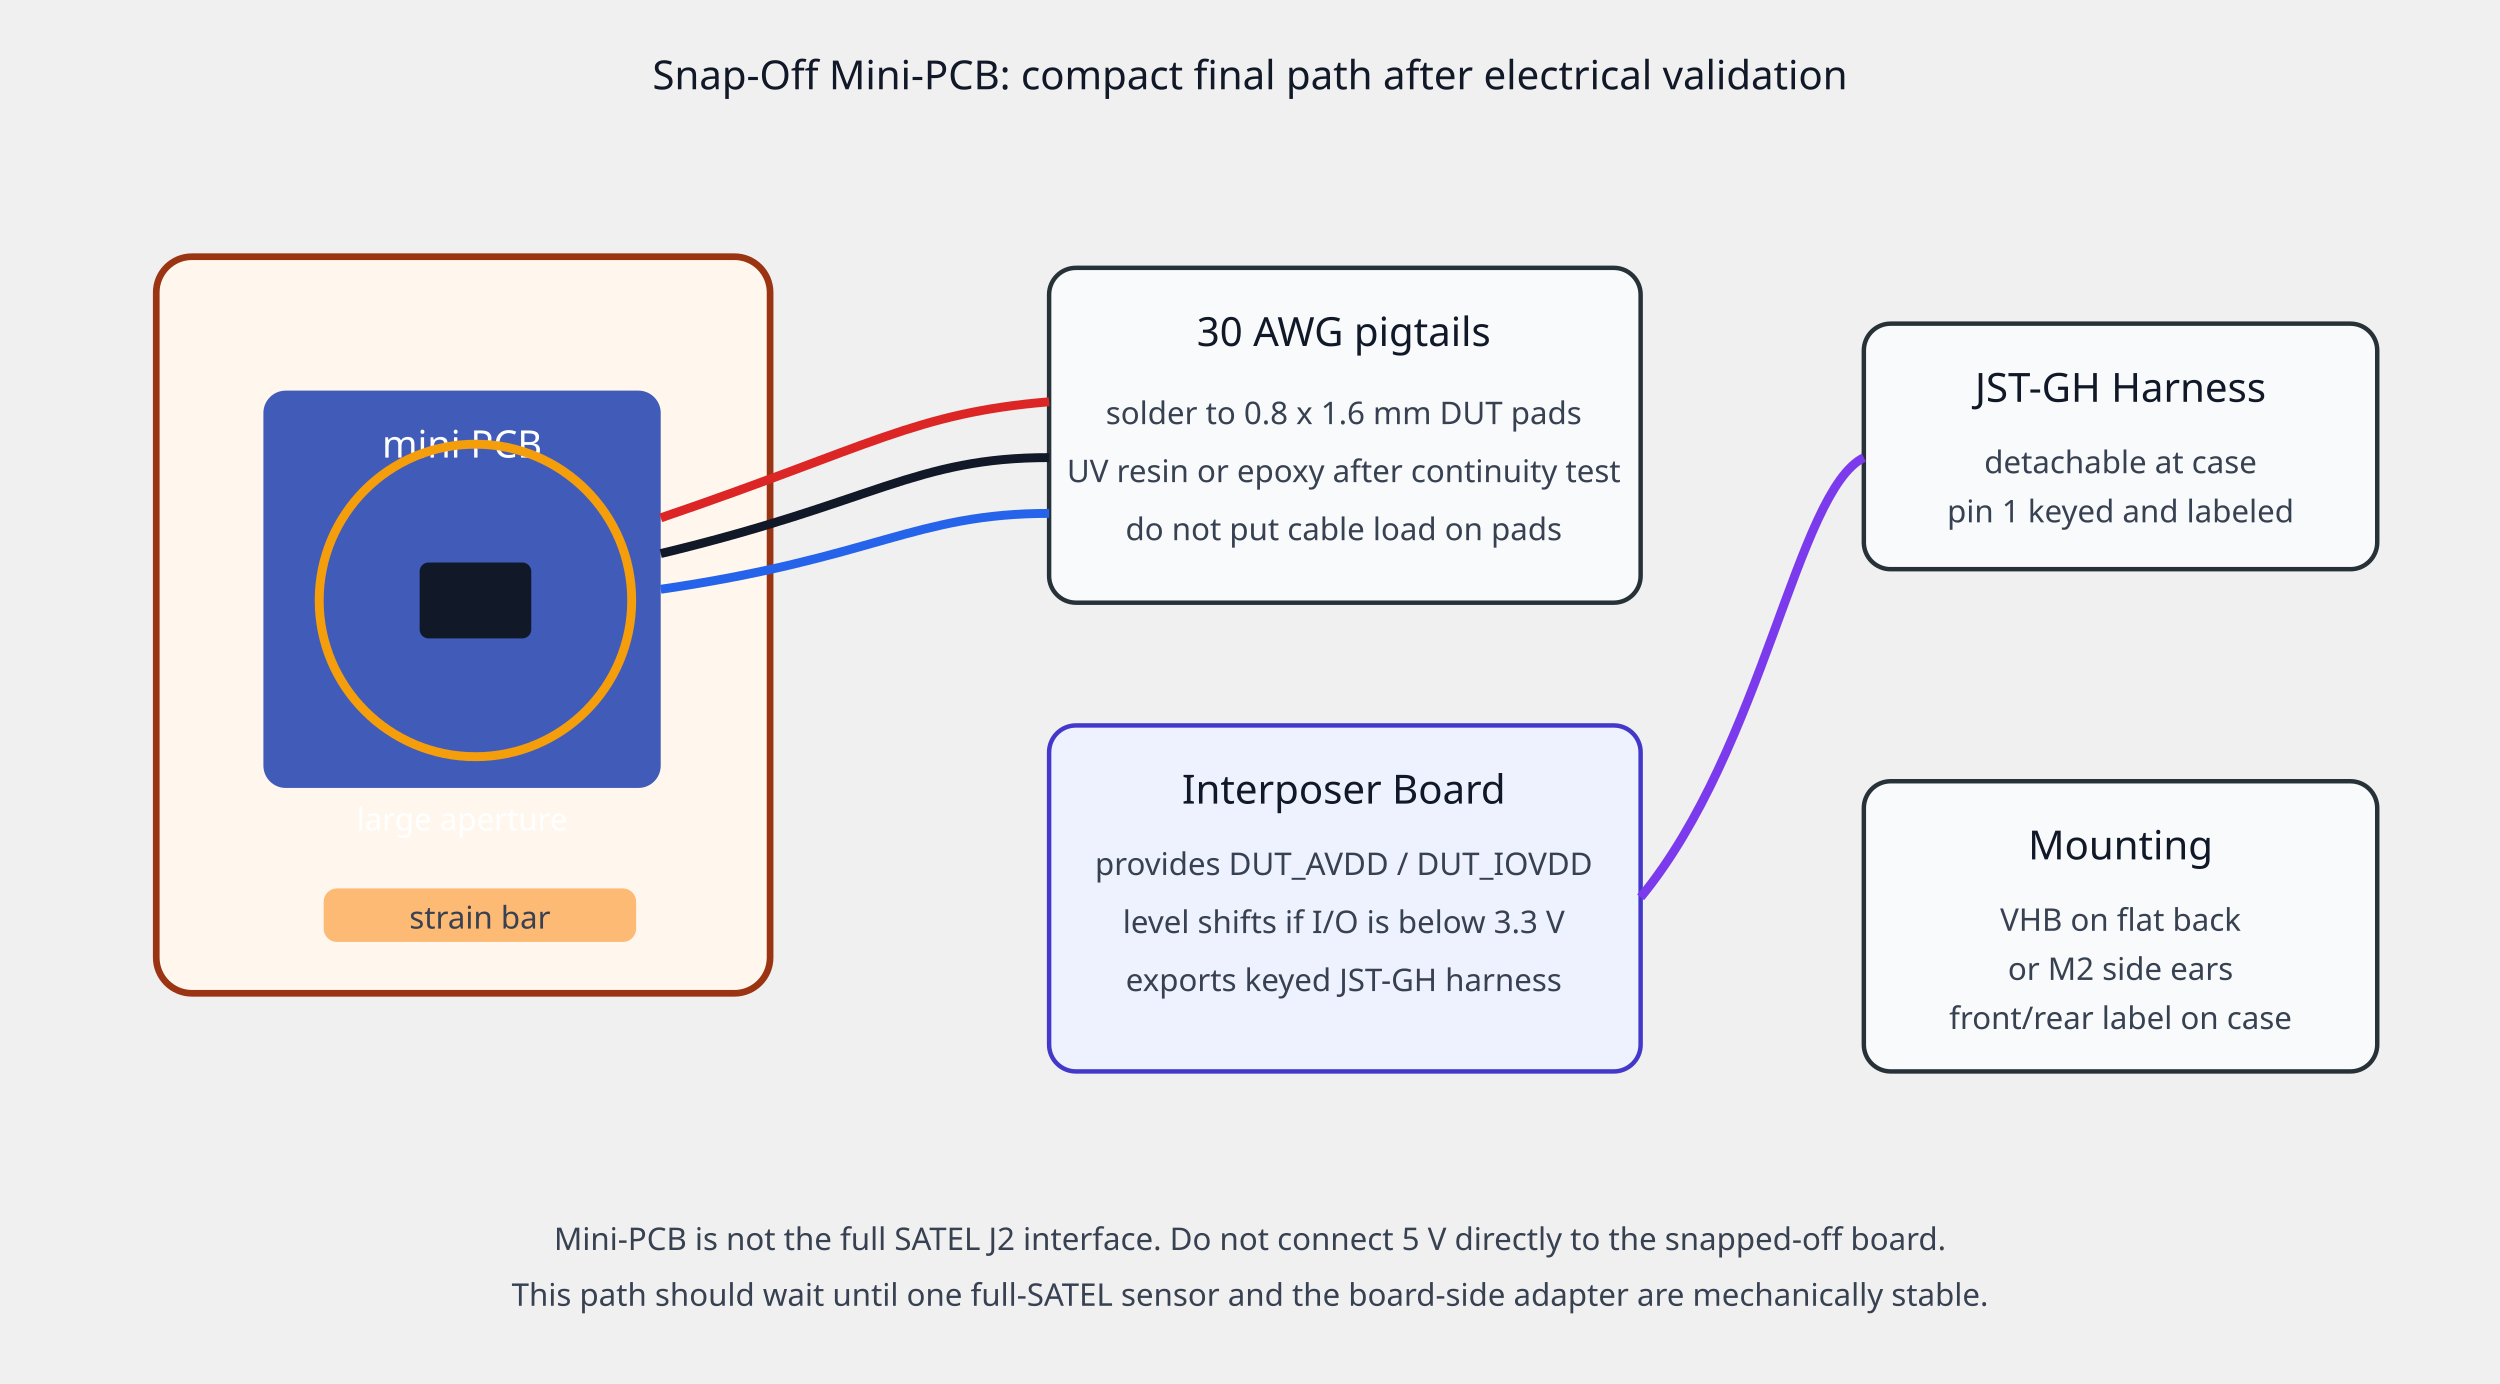
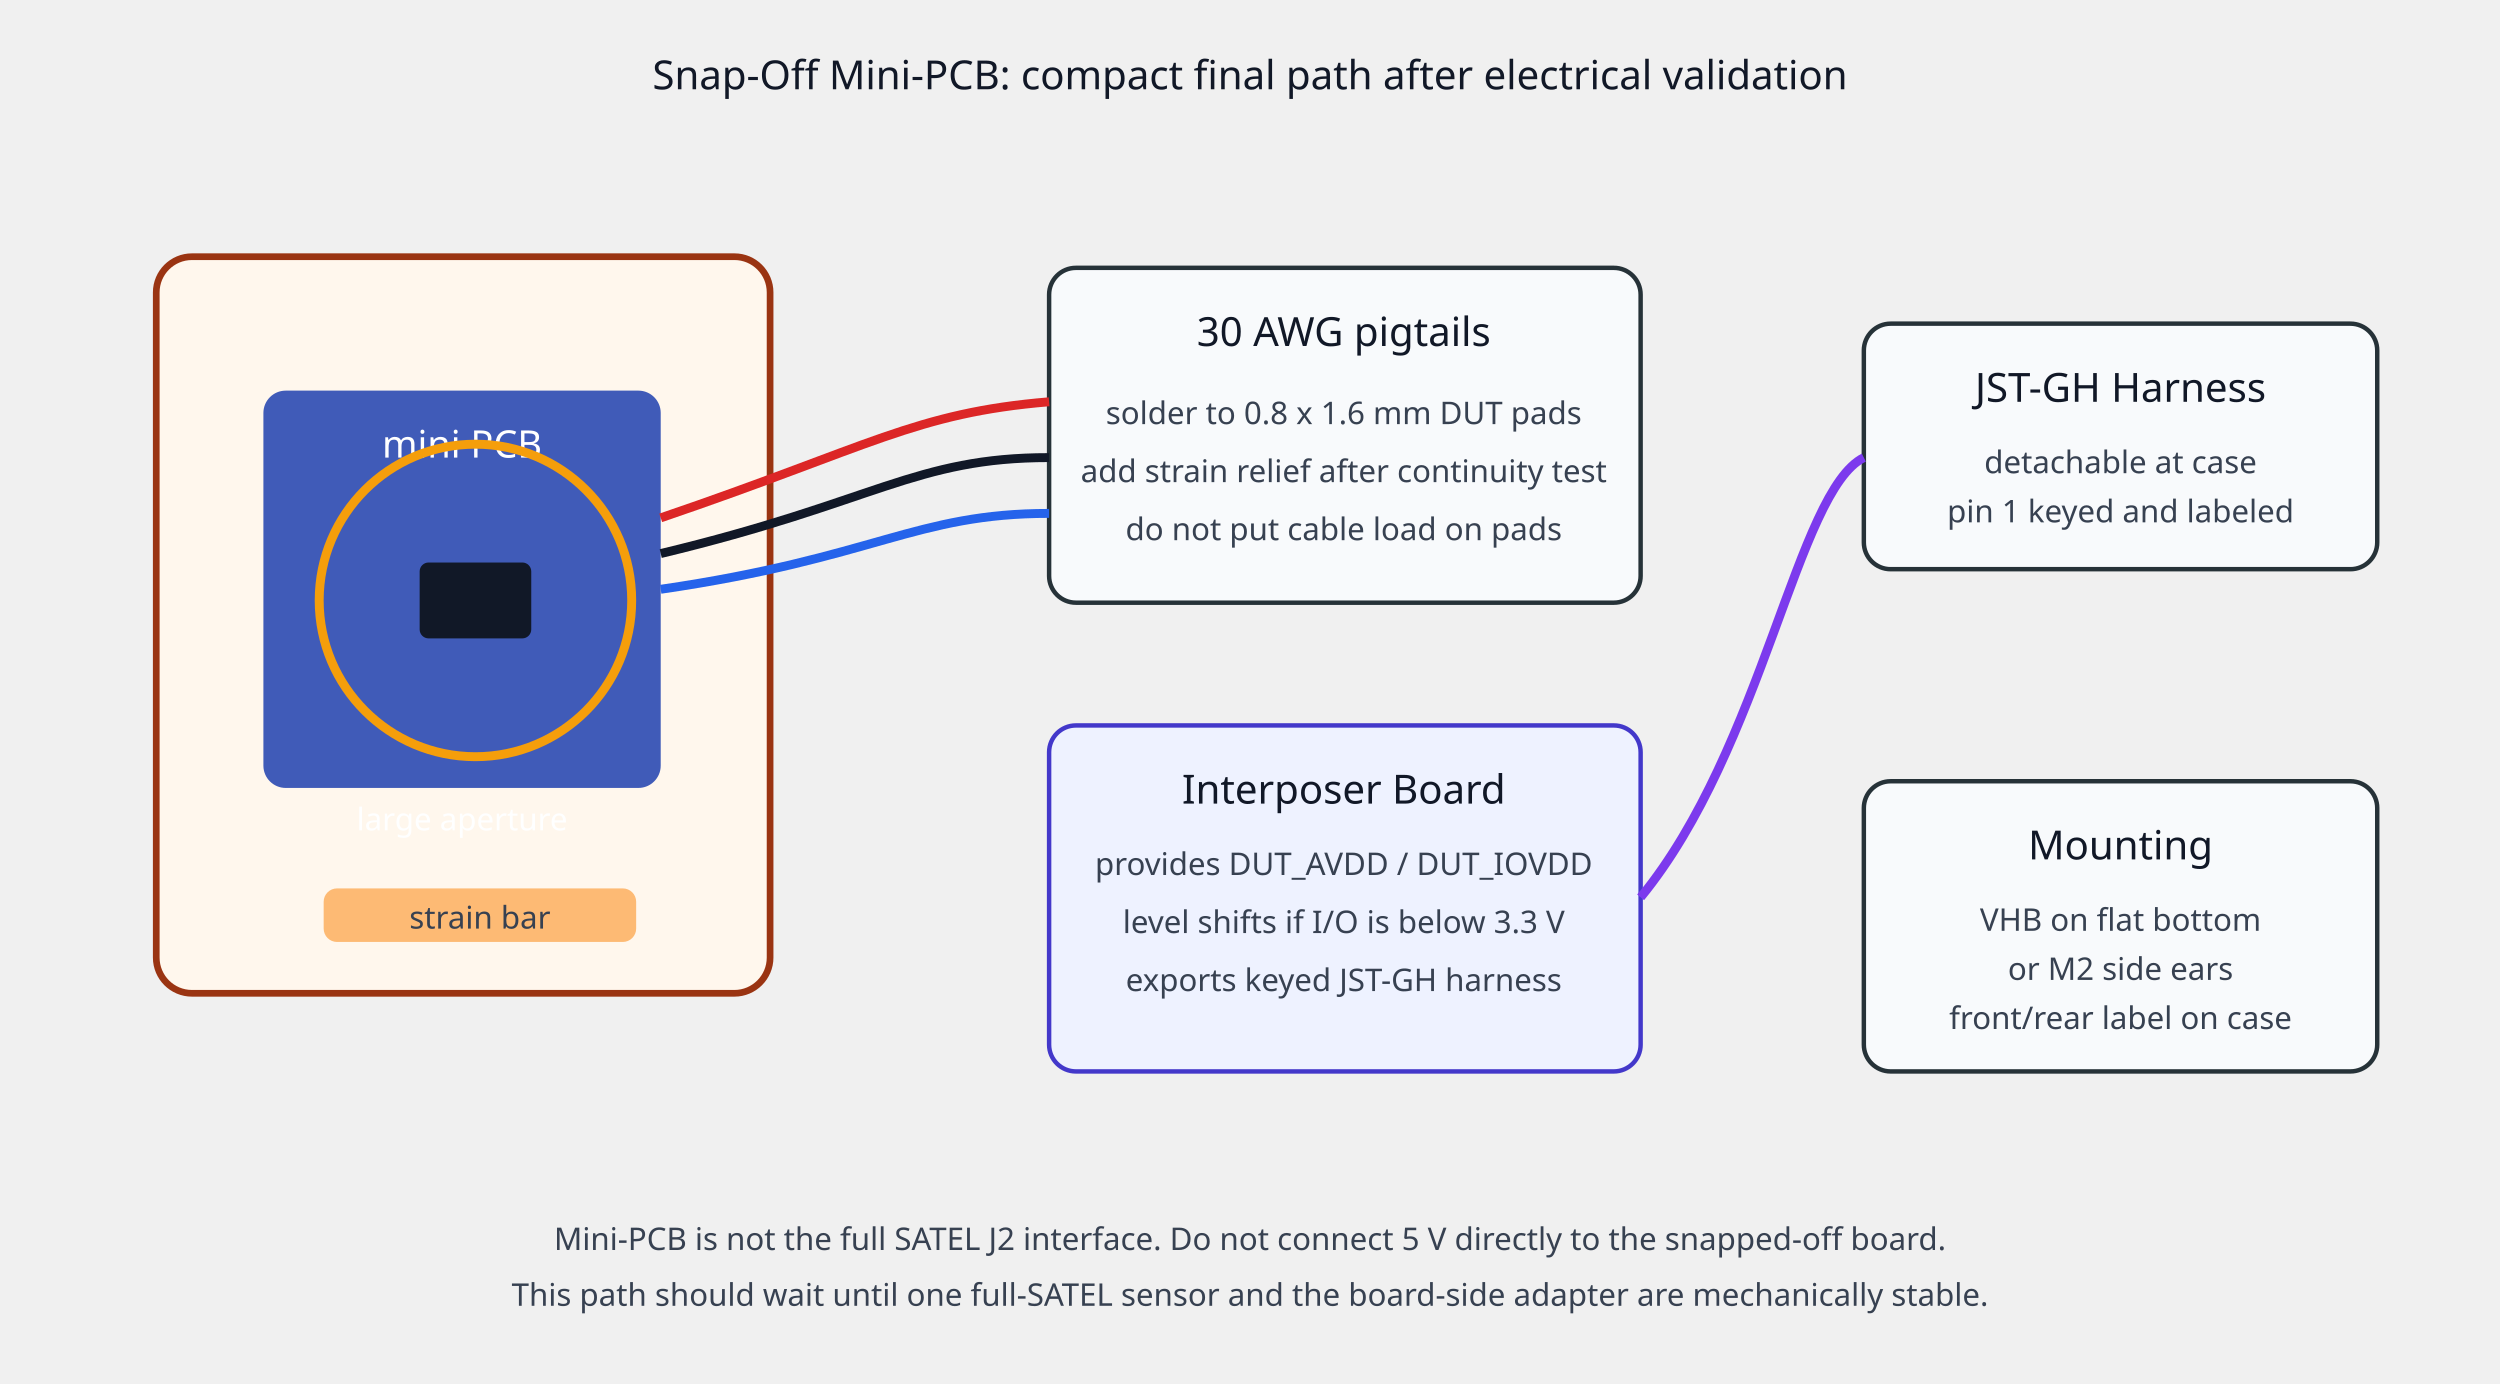
<svg xmlns="http://www.w3.org/2000/svg" width="1120" height="620" viewBox="0 0 1120 620" role="img" aria-labelledby="title desc">
  <defs>
    <style>
      .label { font: 18px sans-serif; fill: #111827; }
      .small { font: 14px sans-serif; fill: #374151; }
      .outline { fill: #f8fafc; stroke: #263238; stroke-width: 2; }
      .case { fill: #fff7ed; stroke: #9a3412; stroke-width: 3; }
      .board { fill: #1e40af; opacity: 0.85; }
      .wire { stroke-width: 4; fill: none; }
    </style>
  </defs>
  <text x="560" y="40" text-anchor="middle" class="label">Snap-Off Mini-PCB: compact final path after electrical validation</text>
  <rect x="70" y="115" width="275" height="330" rx="16" class="case" />
  <rect x="118" y="175" width="178" height="178" rx="10" class="board" />
  <text x="207" y="205" text-anchor="middle" fill="#ffffff" font-family="sans-serif" font-size="17">mini PCB</text>
  <rect x="188" y="252" width="50" height="34" rx="4" fill="#111827" />
  <circle cx="213" cy="269" r="70" fill="none" stroke="#f59e0b" stroke-width="4" />
  <text x="207" y="372" text-anchor="middle" fill="#ffffff" font-family="sans-serif" font-size="14">large aperture</text>
  <rect x="145" y="398" width="140" height="24" rx="6" fill="#fdba74" />
  <text x="215" y="416" text-anchor="middle" class="small">strain bar</text>
  <rect x="470" y="120" width="265" height="150" rx="12" class="outline" />
  <text x="602" y="155" text-anchor="middle" class="label">30 AWG pigtails</text>
  <path d="M296 232 C390 200 410 185 470 180" class="wire" stroke="#dc2626" />
  <path d="M296 248 C392 225 410 205 470 205" class="wire" stroke="#111827" />
  <path d="M296 264 C392 250 410 230 470 230" class="wire" stroke="#2563eb" />
  <text x="602" y="190" text-anchor="middle" class="small">solder to 0.8 x 1.6 mm DUT pads</text>
-   <text x="602" y="216" text-anchor="middle" class="small">UV resin or epoxy after continuity test</text>
+   <text x="602" y="216" text-anchor="middle" class="small">add strain relief after continuity test</text>
  <text x="602" y="242" text-anchor="middle" class="small">do not put cable load on pads</text>
  <rect x="470" y="325" width="265" height="155" rx="12" fill="#eef2ff" stroke="#4338ca" stroke-width="2" />
  <text x="602" y="360" text-anchor="middle" class="label">Interposer Board</text>
  <text x="602" y="392" text-anchor="middle" class="small">provides DUT_AVDD / DUT_IOVDD</text>
  <text x="602" y="418" text-anchor="middle" class="small">level shifts if I/O is below 3.3 V</text>
  <text x="602" y="444" text-anchor="middle" class="small">exports keyed JST-GH harness</text>
  <rect x="835" y="145" width="230" height="110" rx="12" class="outline" />
  <text x="950" y="180" text-anchor="middle" class="label">JST-GH Harness</text>
  <text x="950" y="212" text-anchor="middle" class="small">detachable at case</text>
  <text x="950" y="234" text-anchor="middle" class="small">pin 1 keyed and labeled</text>
  <rect x="835" y="350" width="230" height="130" rx="12" class="outline" />
  <text x="950" y="385" text-anchor="middle" class="label">Mounting</text>
-   <text x="950" y="417" text-anchor="middle" class="small">VHB on flat back</text>
+   <text x="950" y="417" text-anchor="middle" class="small">VHB on flat bottom</text>
  <text x="950" y="439" text-anchor="middle" class="small">or M2 side ears</text>
  <text x="950" y="461" text-anchor="middle" class="small">front/rear label on case</text>
  <path d="M735 402 C790 335 805 220 835 205" class="wire" stroke="#7c3aed" />
  <text x="560" y="560" text-anchor="middle" class="small">Mini-PCB is not the full SATEL J2 interface. Do not connect 5 V directly to the snapped-off board.</text>
  <text x="560" y="585" text-anchor="middle" class="small">This path should wait until one full-SATEL sensor and the board-side adapter are mechanically stable.</text>
</svg>
